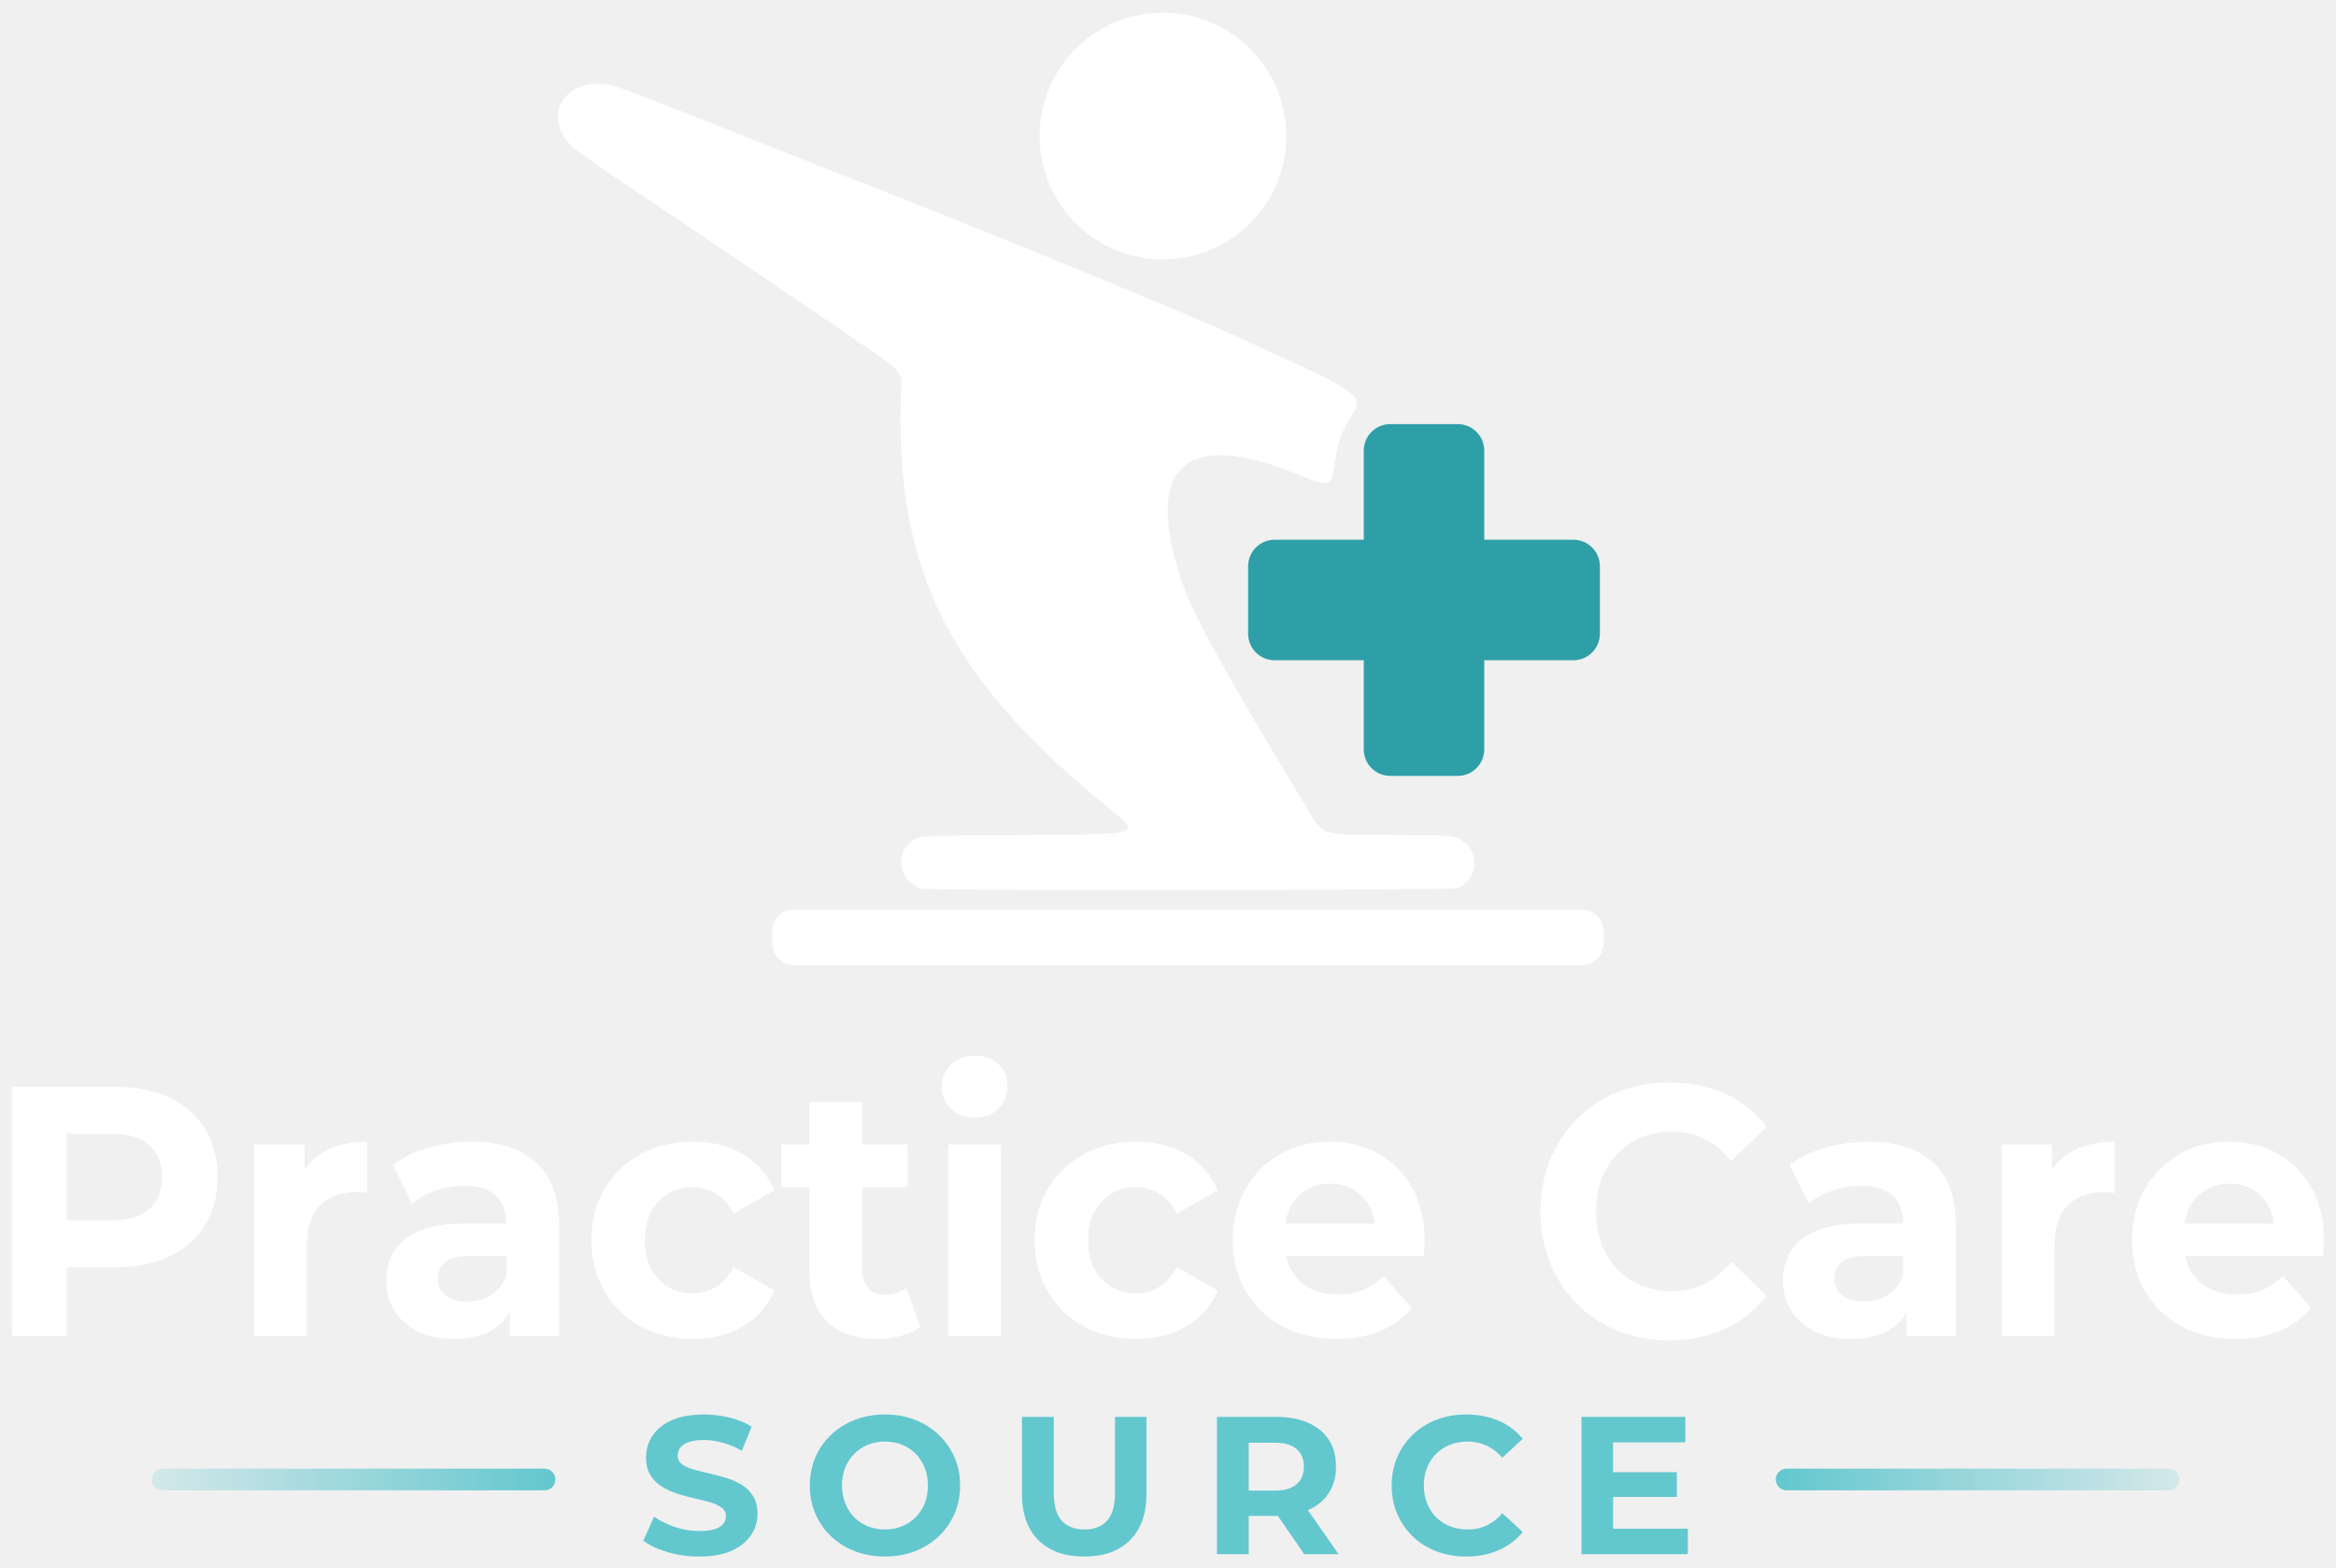
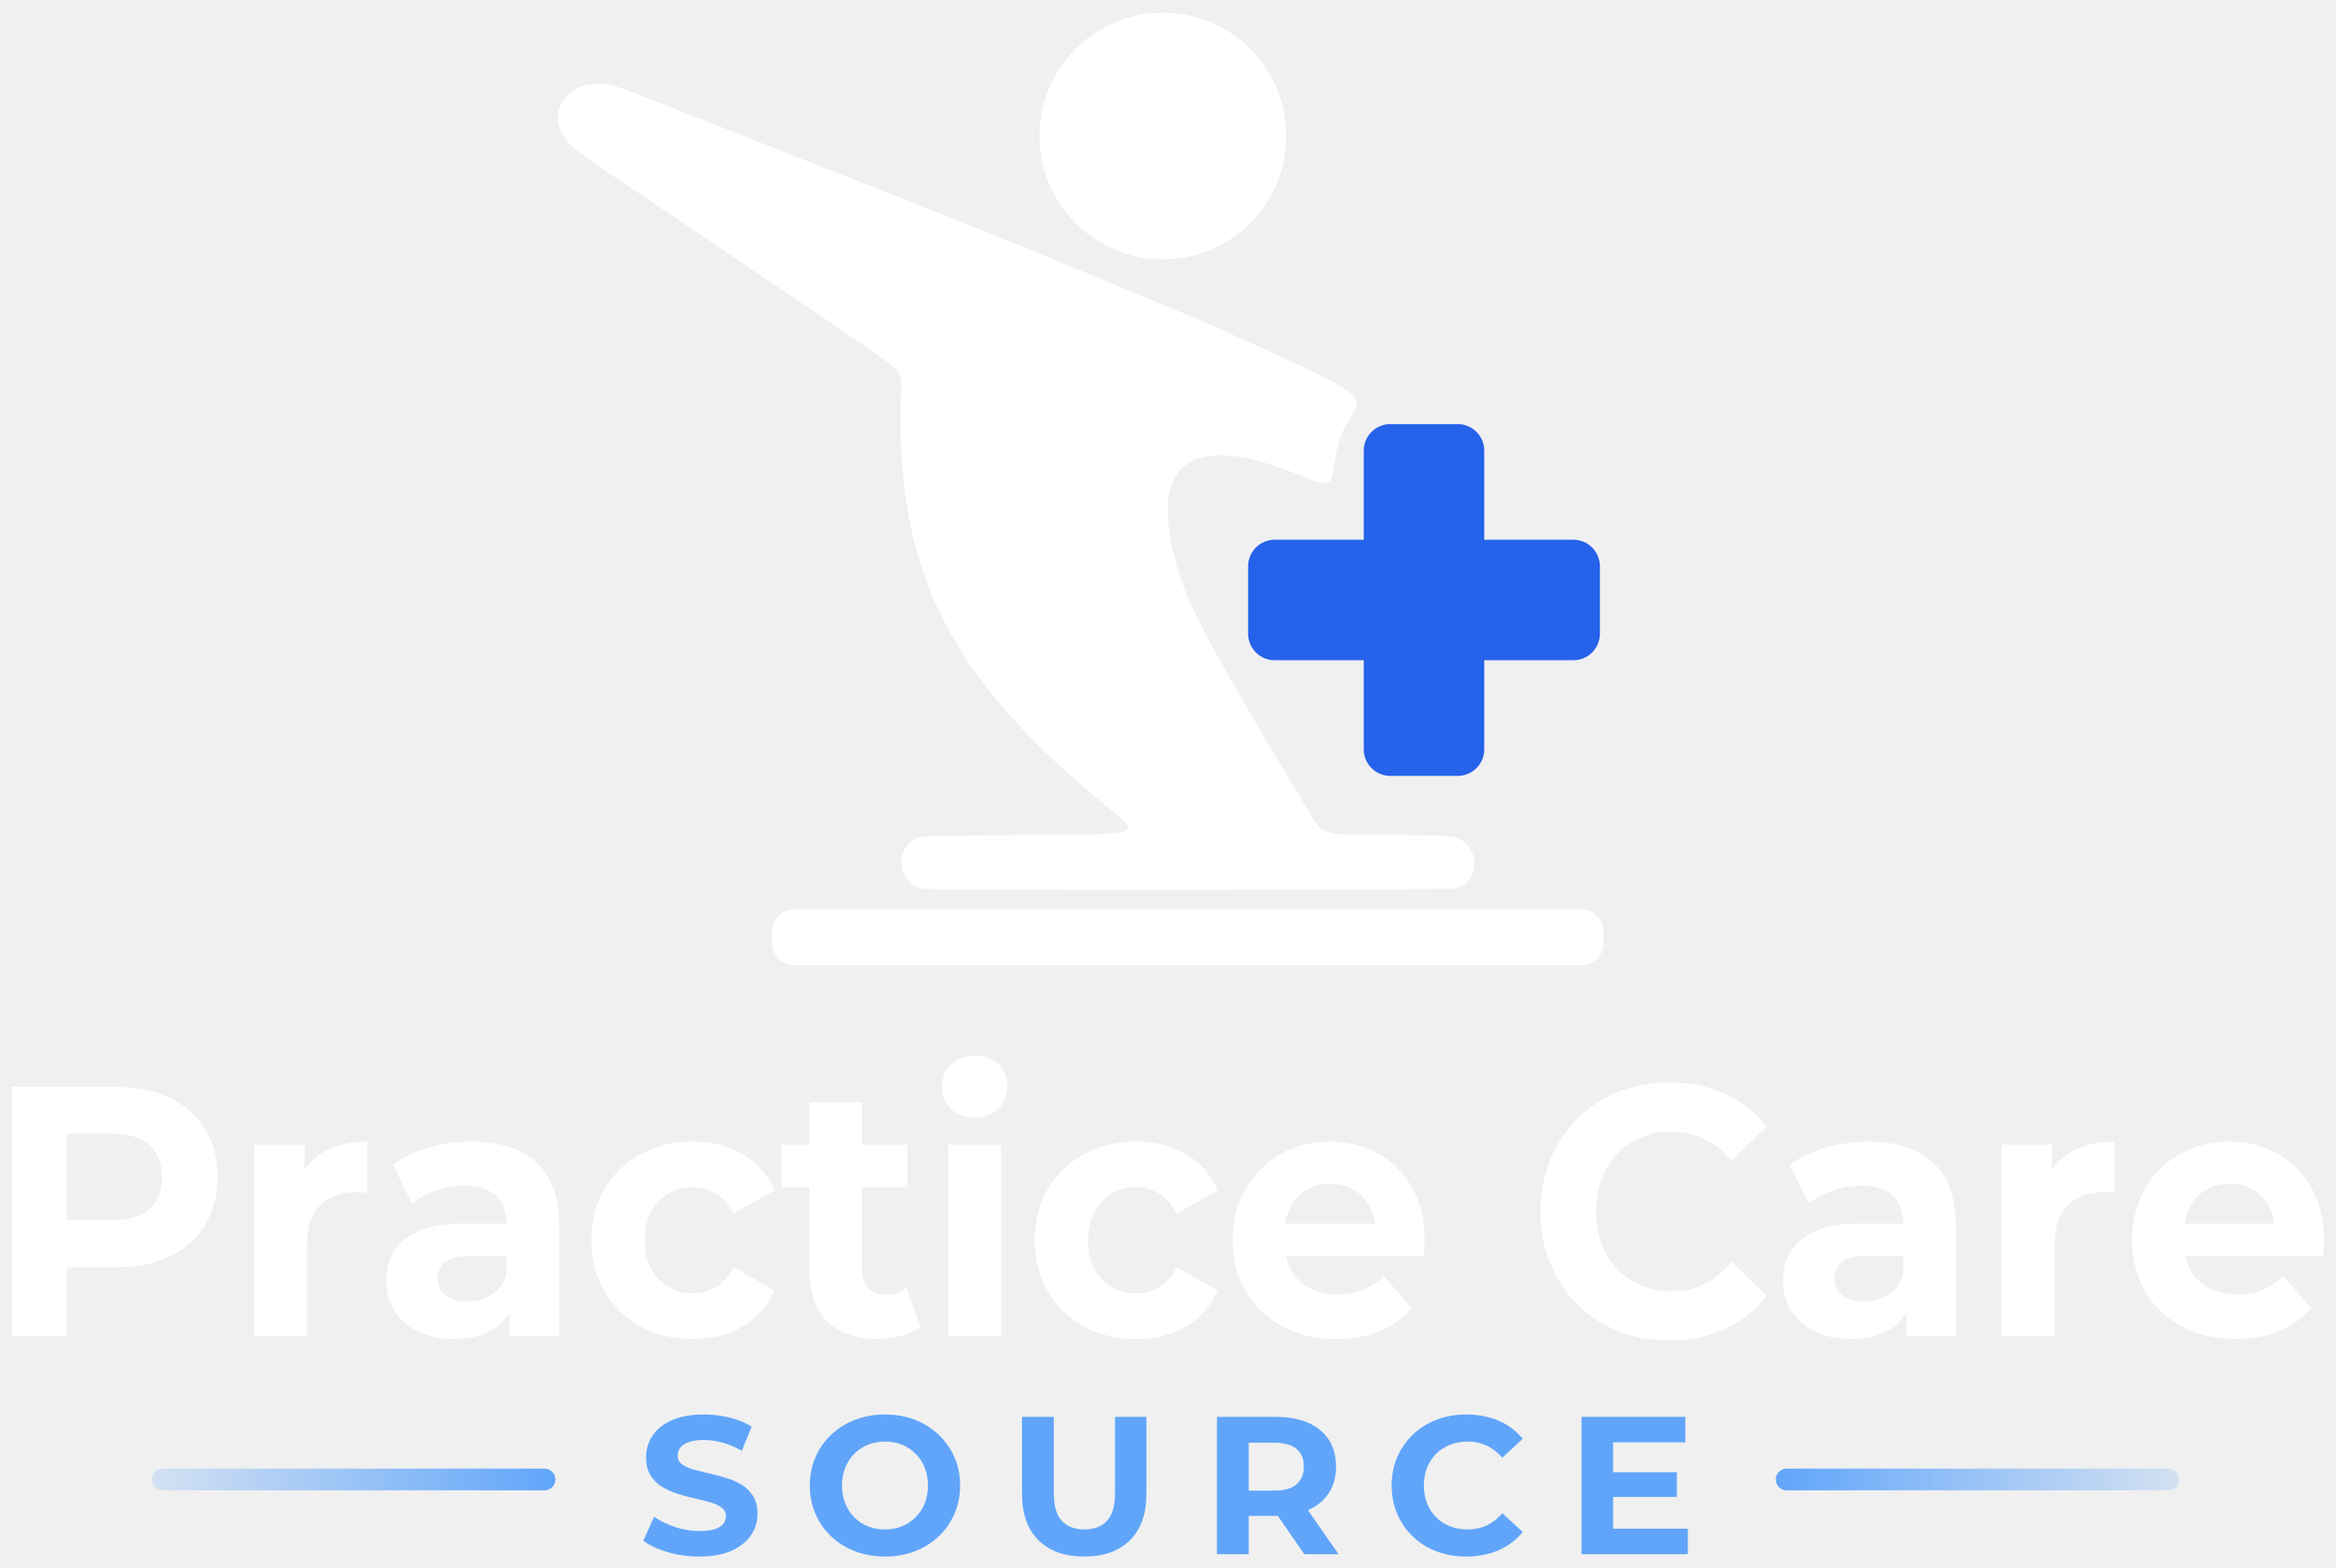
<svg xmlns="http://www.w3.org/2000/svg" viewBox="0 0 1939 1301" width="1939" height="1301">
  <defs>
    <linearGradient id="sl" x1="0" x2="1" y1="0" y2="0">
-       <stop offset="0" stop-color="#63C7CE" stop-opacity="0.2" />
-       <stop offset="1" stop-color="#63C7CE" />
+       <stop offset="0" stop-color="#60A5FA" stop-opacity="0.2" />
+       <stop offset="1" stop-color="#60A5FA" />
    </linearGradient>
    <linearGradient id="sr" x1="0" x2="1" y1="0" y2="0">
-       <stop offset="0" stop-color="#63C7CE" />
-       <stop offset="1" stop-color="#63C7CE" stop-opacity="0.2" />
+       <stop offset="0" stop-color="#60A5FA" />
+       <stop offset="1" stop-color="#60A5FA" stop-opacity="0.2" />
    </linearGradient>
  </defs>
  <g transform="translate(-82,-46)">
    <path d="M846.9 783.6C825.5 777.8 824.3 747.4 845.3 740.9C848.5 739.9 868.7 739.5 930.5 739.1C1033.4 738.3 1030.1 739.5 999.5 714.4C869.1 607.7 824.7 518.1 829.9 372.5C830.6 354.3 831.3 355.2 802.0 334.8C775.3 316.3 651.0 232.2 598.8 197.3C575.5 181.8 560.0 170.7 556.4 167.2C529.7 140.5 553.6 107.1 592.0 117.4C599.3 119.4 633.9 132.8 718.5 166.5C749.9 179.0 782.9 192.0 792.0 195.5C819.5 206.0 930.6 250.5 974.5 268.7C1081.0 312.8 1089.3 316.3 1141.9 340.6C1210.1 372.1 1214.1 375.3 1204.0 390.9C1194.4 405.8 1192.7 410.9 1188.5 438.9C1187.0 448.6 1181.8 449.2 1164.7 442.0C1066.2 400.3 1030.1 431.1 1063.1 529.1C1072.0 555.7 1096.6 600.5 1160.8 706.8C1182.1 742.2 1173.1 738.4 1237.1 739.0C1287.6 739.5 1287.6 739.5 1293.5 742.5C1311.0 751.5 1309.6 776.9 1291.3 783.2C1285.8 785.0 853.8 785.5 846.9 783.6Z" fill="#FFFFFF" />
    <circle cx="1047.3" cy="158.9" r="102.4" fill="#FFFFFF" />
    <rect x="723" y="801" width="690" height="46" rx="18" fill="#FFFFFF" />
-     <rect x="1214" y="398" width="100" height="292" rx="22" fill="#2E9FA7" />
-     <rect x="1118" y="494" width="292" height="100" rx="22" fill="#2E9FA7" />
+     <rect x="1214" y="398" width="100" height="292" rx="22" fill="#2563EB" />
+     <rect x="1118" y="494" width="292" height="100" rx="22" fill="#2563EB" />
    <path d="M92.0 1155.0V948.0H177.121Q203.529 948.0 222.632 957.019Q241.735 966.039 252.129 982.894Q262.524 999.75 262.524 1023.111Q262.524 1046.177 252.129 1063.033Q241.735 1079.889 222.632 1088.908Q203.529 1097.927 177.121 1097.927H117.284L137.51 1076.34V1155.0ZM137.51 1081.663 117.284 1058.893H174.593Q195.663 1058.893 206.057 1049.43Q216.451 1039.967 216.451 1023.111Q216.451 1005.96 206.057 996.497Q195.663 987.034 174.593 987.034H117.284L137.51 964.264ZM292.932 1155.0V995.906H334.791V1040.854L328.891 1027.843Q335.633 1010.987 350.523 1002.264Q365.412 993.54 386.762 993.54V1036.123Q383.953 1035.827 381.706 1035.679Q379.458 1035.531 376.93 1035.531Q358.95 1035.531 347.854 1046.325Q336.757 1057.119 336.757 1079.889V1155.0ZM505.102 1155.0V1123.95L502.292 1117.149V1061.554Q502.292 1046.769 493.724 1038.489Q485.156 1030.209 467.457 1030.209Q455.377 1030.209 443.719 1034.201Q432.06 1038.193 423.913 1044.994L408.181 1012.761Q420.542 1003.594 437.96 998.567Q455.377 993.54 473.357 993.54Q507.911 993.54 527.014 1010.691Q546.117 1027.843 546.117 1064.216V1155.0ZM459.029 1157.366Q441.331 1157.366 428.689 1151.008Q416.047 1144.65 409.305 1133.709Q402.563 1122.767 402.563 1109.164Q402.563 1094.97 409.165 1084.324Q415.766 1073.679 430.094 1067.616Q444.421 1061.554 467.457 1061.554H507.63V1088.464H472.233Q456.782 1088.464 451.023 1093.787Q445.264 1099.11 445.264 1107.094Q445.264 1115.966 451.866 1121.141Q458.467 1126.316 469.986 1126.316Q480.942 1126.316 489.651 1120.845Q498.359 1115.374 502.292 1104.729L509.035 1126.02Q504.259 1141.397 491.617 1149.381Q478.975 1157.366 459.029 1157.366ZM657.152 1157.366Q632.712 1157.366 613.608 1146.868Q594.505 1136.37 583.689 1117.74Q572.874 1099.11 572.874 1075.453Q572.874 1051.5 583.689 1033.018Q594.505 1014.536 613.608 1004.038Q632.712 993.54 657.152 993.54Q681.031 993.54 698.73 1004.038Q716.428 1014.536 724.856 1034.053L690.864 1053.274Q684.964 1042.037 676.115 1036.714Q667.266 1031.391 656.871 1031.391Q645.634 1031.391 636.644 1036.714Q627.655 1042.037 622.458 1051.796Q617.26 1061.554 617.26 1075.453Q617.26 1089.351 622.458 1099.11Q627.655 1108.869 636.644 1114.191Q645.634 1119.514 656.871 1119.514Q667.266 1119.514 676.115 1114.339Q684.964 1109.164 690.864 1097.631L724.856 1117.149Q716.428 1136.37 698.73 1146.868Q681.031 1157.366 657.152 1157.366ZM810.327 1157.366Q783.638 1157.366 768.749 1143.024Q753.86 1128.681 753.86 1100.293V960.716H797.685V1099.701Q797.685 1109.756 802.742 1115.226Q807.798 1120.697 816.507 1120.697Q826.901 1120.697 834.206 1114.783L846.005 1147.311Q839.262 1152.339 829.851 1154.852Q820.44 1157.366 810.327 1157.366ZM730.543 1031.391V995.906H835.329V1031.391ZM869.109 1155.0V995.906H912.934V1155.0ZM891.021 973.727Q878.942 973.727 871.356 966.334Q863.771 958.941 863.771 948.0Q863.771 937.059 871.356 929.666Q878.942 922.273 891.021 922.273Q903.101 922.273 910.686 929.222Q918.272 936.171 918.272 947.113Q918.272 958.646 910.827 966.186Q903.382 973.727 891.021 973.727ZM1025.093 1157.366Q1000.652 1157.366 981.549 1146.868Q962.446 1136.37 951.63 1117.74Q940.814 1099.11 940.814 1075.453Q940.814 1051.5 951.63 1033.018Q962.446 1014.536 981.549 1004.038Q1000.652 993.54 1025.093 993.54Q1048.972 993.54 1066.67 1004.038Q1084.369 1014.536 1092.796 1034.053L1058.804 1053.274Q1052.905 1042.037 1044.055 1036.714Q1035.206 1031.391 1024.812 1031.391Q1013.575 1031.391 1004.585 1036.714Q995.595 1042.037 990.398 1051.796Q985.201 1061.554 985.201 1075.453Q985.201 1089.351 990.398 1099.11Q995.595 1108.869 1004.585 1114.191Q1013.575 1119.514 1024.812 1119.514Q1035.206 1119.514 1044.055 1114.339Q1052.905 1109.164 1058.804 1097.631L1092.796 1117.149Q1084.369 1136.37 1066.67 1146.868Q1048.972 1157.366 1025.093 1157.366ZM1191.471 1157.366Q1165.625 1157.366 1146.101 1146.72Q1126.576 1136.074 1115.901 1117.592Q1105.226 1099.11 1105.226 1075.453Q1105.226 1051.5 1115.76 1033.018Q1126.295 1014.536 1144.556 1004.038Q1162.816 993.54 1185.852 993.54Q1208.046 993.54 1225.884 1003.446Q1243.723 1013.353 1254.118 1031.835Q1264.512 1050.317 1264.512 1076.044Q1264.512 1078.706 1264.231 1082.106Q1263.95 1085.507 1263.669 1088.464H1140.904V1061.554H1240.633L1223.778 1069.539Q1223.778 1057.119 1219.002 1047.951Q1214.226 1038.784 1205.798 1033.609Q1197.37 1028.434 1186.133 1028.434Q1174.896 1028.434 1166.328 1033.609Q1157.759 1038.784 1152.984 1048.099Q1148.208 1057.414 1148.208 1070.13V1077.227Q1148.208 1090.239 1153.686 1100.145Q1159.164 1110.051 1169.137 1115.226Q1179.11 1120.401 1192.594 1120.401Q1204.674 1120.401 1213.805 1116.557Q1222.935 1112.713 1230.52 1105.024L1253.837 1131.639Q1243.443 1144.059 1227.711 1150.712Q1211.979 1157.366 1191.471 1157.366ZM1467.198 1158.549Q1444.443 1158.549 1424.919 1150.712Q1405.394 1142.876 1391.067 1128.386Q1376.739 1113.896 1368.733 1094.379Q1360.726 1074.861 1360.726 1051.5Q1360.726 1028.139 1368.733 1008.621Q1376.739 989.104 1391.207 974.614Q1405.675 960.124 1425.059 952.288Q1444.443 944.451 1467.479 944.451Q1493.044 944.451 1513.692 953.766Q1534.34 963.081 1548.387 981.12L1519.17 1009.509Q1509.057 997.384 1496.696 991.322Q1484.335 985.26 1469.727 985.26Q1455.961 985.26 1444.443 989.991Q1432.925 994.723 1424.497 1003.594Q1416.069 1012.466 1411.434 1024.59Q1406.799 1036.714 1406.799 1051.5Q1406.799 1066.286 1411.434 1078.41Q1416.069 1090.534 1424.497 1099.406Q1432.925 1108.277 1444.443 1113.009Q1455.961 1117.74 1469.727 1117.74Q1484.335 1117.74 1496.696 1111.678Q1509.057 1105.616 1519.17 1093.196L1548.387 1121.584Q1534.34 1139.623 1513.692 1149.086Q1493.044 1158.549 1467.198 1158.549ZM1664.478 1155.0V1123.95L1661.669 1117.149V1061.554Q1661.669 1046.769 1653.101 1038.489Q1644.533 1030.209 1626.834 1030.209Q1614.754 1030.209 1603.096 1034.201Q1591.437 1038.193 1583.29 1044.994L1567.558 1012.761Q1579.919 1003.594 1597.337 998.567Q1614.754 993.54 1632.734 993.54Q1667.288 993.54 1686.391 1010.691Q1705.494 1027.843 1705.494 1064.216V1155.0ZM1618.406 1157.366Q1600.708 1157.366 1588.066 1151.008Q1575.424 1144.65 1568.682 1133.709Q1561.94 1122.767 1561.94 1109.164Q1561.94 1094.97 1568.541 1084.324Q1575.143 1073.679 1589.471 1067.616Q1603.798 1061.554 1626.834 1061.554H1667.007V1088.464H1631.61Q1616.159 1088.464 1610.4 1093.787Q1604.641 1099.11 1604.641 1107.094Q1604.641 1115.966 1611.242 1121.141Q1617.844 1126.316 1629.362 1126.316Q1640.319 1126.316 1649.027 1120.845Q1657.736 1115.374 1661.669 1104.729L1668.411 1126.02Q1663.636 1141.397 1650.994 1149.381Q1638.352 1157.366 1618.406 1157.366ZM1743.488 1155.0V995.906H1785.346V1040.854L1779.447 1027.843Q1786.189 1010.987 1801.078 1002.264Q1815.967 993.54 1837.318 993.54V1036.123Q1834.509 1035.827 1832.261 1035.679Q1830.014 1035.531 1827.485 1035.531Q1809.506 1035.531 1798.409 1046.325Q1787.313 1057.119 1787.313 1079.889V1155.0ZM1937.959 1157.366Q1912.113 1157.366 1892.589 1146.72Q1873.064 1136.074 1862.389 1117.592Q1851.714 1099.11 1851.714 1075.453Q1851.714 1051.5 1862.248 1033.018Q1872.783 1014.536 1891.044 1004.038Q1909.304 993.54 1932.34 993.54Q1954.533 993.54 1972.372 1003.446Q1990.211 1013.353 2000.606 1031.835Q2011 1050.317 2011 1076.044Q2011 1078.706 2010.719 1082.106Q2010.438 1085.507 2010.157 1088.464H1887.391V1061.554H1987.121L1970.265 1069.539Q1970.265 1057.119 1965.49 1047.951Q1960.714 1038.784 1952.286 1033.609Q1943.858 1028.434 1932.621 1028.434Q1921.384 1028.434 1912.815 1033.609Q1904.247 1038.784 1899.471 1048.099Q1894.696 1057.414 1894.696 1070.13V1077.227Q1894.696 1090.239 1900.174 1100.145Q1905.652 1110.051 1915.625 1115.226Q1925.598 1120.401 1939.082 1120.401Q1951.162 1120.401 1960.292 1116.557Q1969.423 1112.713 1977.008 1105.024L2000.325 1131.639Q1989.93 1144.059 1974.198 1150.712Q1958.466 1157.366 1937.959 1157.366Z" fill="#FFFFFF" />
-     <path d="M662.414 1337.954Q648.734 1337.954 636.194 1334.29Q623.654 1330.626 616.0 1324.763L624.957 1304.894Q632.286 1310.106 642.301 1313.444Q652.317 1316.783 662.577 1316.783Q670.394 1316.783 675.199 1315.236Q680.003 1313.689 682.283 1310.92Q684.563 1308.151 684.563 1304.569Q684.563 1300.009 680.98 1297.321Q677.397 1294.634 671.534 1292.924Q665.671 1291.214 658.587 1289.667Q651.503 1288.12 644.419 1285.84Q637.334 1283.56 631.471 1279.977Q625.609 1276.394 621.944 1270.531Q618.28 1264.669 618.28 1255.549Q618.28 1245.777 623.573 1237.716Q628.866 1229.654 639.533 1224.85Q650.2 1220.046 666.323 1220.046Q677.071 1220.046 687.494 1222.57Q697.917 1225.094 705.897 1230.143L697.754 1250.174Q689.774 1245.614 681.794 1243.416Q673.814 1241.217 666.16 1241.217Q658.506 1241.217 653.62 1243.009Q648.734 1244.8 646.617 1247.65Q644.5 1250.5 644.5 1254.246Q644.5 1258.643 648.083 1261.33Q651.666 1264.017 657.529 1265.646Q663.391 1267.274 670.476 1268.903Q677.56 1270.531 684.644 1272.649Q691.729 1274.766 697.591 1278.349Q703.454 1281.931 707.119 1287.794Q710.783 1293.657 710.783 1302.614Q710.783 1312.223 705.409 1320.203Q700.034 1328.183 689.367 1333.069Q678.7 1337.954 662.414 1337.954ZM816.727 1337.954Q803.21 1337.954 791.729 1333.557Q780.247 1329.16 771.86 1321.18Q763.473 1313.2 758.832 1302.451Q754.19 1291.703 754.19 1279.0Q754.19 1266.297 758.832 1255.549Q763.473 1244.8 771.942 1236.82Q780.41 1228.84 791.81 1224.443Q803.21 1220.046 816.565 1220.046Q830.082 1220.046 841.4 1224.443Q852.719 1228.84 861.106 1236.82Q869.493 1244.8 874.216 1255.467Q878.939 1266.134 878.939 1279.0Q878.939 1291.703 874.216 1302.533Q869.493 1313.363 861.106 1321.261Q852.719 1329.16 841.4 1333.557Q830.082 1337.954 816.727 1337.954ZM816.565 1315.48Q824.219 1315.48 830.652 1312.874Q837.085 1310.269 841.97 1305.383Q846.856 1300.497 849.543 1293.82Q852.23 1287.143 852.23 1279.0Q852.23 1270.857 849.543 1264.18Q846.856 1257.503 842.052 1252.617Q837.247 1247.731 830.733 1245.126Q824.219 1242.52 816.565 1242.52Q808.91 1242.52 802.477 1245.126Q796.045 1247.731 791.159 1252.617Q786.273 1257.503 783.586 1264.18Q780.899 1270.857 780.899 1279.0Q780.899 1286.98 783.586 1293.739Q786.273 1300.497 791.077 1305.383Q795.882 1310.269 802.396 1312.874Q808.91 1315.48 816.565 1315.48ZM981.952 1337.954Q957.686 1337.954 944.006 1324.437Q930.326 1310.92 930.326 1285.84V1222.0H956.709V1284.863Q956.709 1301.149 963.386 1308.314Q970.063 1315.48 982.115 1315.48Q994.166 1315.48 1000.843 1308.314Q1007.521 1301.149 1007.521 1284.863V1222.0H1033.578V1285.84Q1033.578 1310.92 1019.898 1324.437Q1006.218 1337.954 981.952 1337.954ZM1092.131 1336.0V1222.0H1140.825Q1164.602 1222.0 1177.794 1232.993Q1190.985 1243.986 1190.985 1263.366Q1190.985 1276.069 1184.959 1285.27Q1178.934 1294.471 1167.859 1299.357Q1156.785 1304.243 1141.477 1304.243H1106.788L1118.514 1292.68V1336.0ZM1164.602 1336.0 1136.102 1294.634H1164.277L1193.102 1336.0ZM1118.514 1295.611 1106.788 1283.234H1140.011Q1152.225 1283.234 1158.251 1277.941Q1164.277 1272.649 1164.277 1263.366Q1164.277 1253.92 1158.251 1248.709Q1152.225 1243.497 1140.011 1243.497H1106.788L1118.514 1230.957ZM1298.884 1337.954Q1285.693 1337.954 1274.374 1333.639Q1263.055 1329.323 1254.75 1321.343Q1246.444 1313.363 1241.803 1302.614Q1237.161 1291.866 1237.161 1279.0Q1237.161 1266.134 1241.803 1255.386Q1246.444 1244.637 1254.831 1236.657Q1263.218 1228.677 1274.455 1224.361Q1285.693 1220.046 1299.047 1220.046Q1313.867 1220.046 1325.837 1225.176Q1337.807 1230.306 1345.95 1240.24L1329.013 1255.874Q1323.15 1249.197 1315.984 1245.859Q1308.818 1242.52 1300.35 1242.52Q1292.37 1242.52 1285.693 1245.126Q1279.015 1247.731 1274.13 1252.617Q1269.244 1257.503 1266.557 1264.18Q1263.87 1270.857 1263.87 1279.0Q1263.87 1287.143 1266.557 1293.82Q1269.244 1300.497 1274.13 1305.383Q1279.015 1310.269 1285.693 1312.874Q1292.37 1315.48 1300.35 1315.48Q1308.818 1315.48 1315.984 1312.141Q1323.15 1308.803 1329.013 1301.963L1345.95 1317.597Q1337.807 1327.531 1325.837 1332.743Q1313.867 1337.954 1298.884 1337.954ZM1394.731 1336.0V1222.0H1480.883V1243.171H1420.951V1314.829H1483.0V1336.0ZM1418.997 1288.446V1267.926H1473.88V1288.446Z" fill="#63C7CE" />
+     <path d="M662.414 1337.954Q648.734 1337.954 636.194 1334.29Q623.654 1330.626 616.0 1324.763L624.957 1304.894Q632.286 1310.106 642.301 1313.444Q652.317 1316.783 662.577 1316.783Q670.394 1316.783 675.199 1315.236Q680.003 1313.689 682.283 1310.92Q684.563 1308.151 684.563 1304.569Q684.563 1300.009 680.98 1297.321Q677.397 1294.634 671.534 1292.924Q665.671 1291.214 658.587 1289.667Q651.503 1288.12 644.419 1285.84Q637.334 1283.56 631.471 1279.977Q625.609 1276.394 621.944 1270.531Q618.28 1264.669 618.28 1255.549Q618.28 1245.777 623.573 1237.716Q628.866 1229.654 639.533 1224.85Q650.2 1220.046 666.323 1220.046Q677.071 1220.046 687.494 1222.57Q697.917 1225.094 705.897 1230.143L697.754 1250.174Q689.774 1245.614 681.794 1243.416Q673.814 1241.217 666.16 1241.217Q658.506 1241.217 653.62 1243.009Q648.734 1244.8 646.617 1247.65Q644.5 1250.5 644.5 1254.246Q644.5 1258.643 648.083 1261.33Q651.666 1264.017 657.529 1265.646Q663.391 1267.274 670.476 1268.903Q677.56 1270.531 684.644 1272.649Q691.729 1274.766 697.591 1278.349Q703.454 1281.931 707.119 1287.794Q710.783 1293.657 710.783 1302.614Q710.783 1312.223 705.409 1320.203Q700.034 1328.183 689.367 1333.069Q678.7 1337.954 662.414 1337.954ZM816.727 1337.954Q803.21 1337.954 791.729 1333.557Q780.247 1329.16 771.86 1321.18Q763.473 1313.2 758.832 1302.451Q754.19 1291.703 754.19 1279.0Q754.19 1266.297 758.832 1255.549Q763.473 1244.8 771.942 1236.82Q780.41 1228.84 791.81 1224.443Q803.21 1220.046 816.565 1220.046Q830.082 1220.046 841.4 1224.443Q852.719 1228.84 861.106 1236.82Q869.493 1244.8 874.216 1255.467Q878.939 1266.134 878.939 1279.0Q878.939 1291.703 874.216 1302.533Q869.493 1313.363 861.106 1321.261Q852.719 1329.16 841.4 1333.557Q830.082 1337.954 816.727 1337.954ZM816.565 1315.48Q824.219 1315.48 830.652 1312.874Q837.085 1310.269 841.97 1305.383Q846.856 1300.497 849.543 1293.82Q852.23 1287.143 852.23 1279.0Q852.23 1270.857 849.543 1264.18Q846.856 1257.503 842.052 1252.617Q837.247 1247.731 830.733 1245.126Q824.219 1242.52 816.565 1242.52Q808.91 1242.52 802.477 1245.126Q796.045 1247.731 791.159 1252.617Q786.273 1257.503 783.586 1264.18Q780.899 1270.857 780.899 1279.0Q780.899 1286.98 783.586 1293.739Q786.273 1300.497 791.077 1305.383Q795.882 1310.269 802.396 1312.874Q808.91 1315.48 816.565 1315.48ZM981.952 1337.954Q957.686 1337.954 944.006 1324.437Q930.326 1310.92 930.326 1285.84V1222.0H956.709V1284.863Q956.709 1301.149 963.386 1308.314Q970.063 1315.48 982.115 1315.48Q994.166 1315.48 1000.843 1308.314Q1007.521 1301.149 1007.521 1284.863V1222.0H1033.578V1285.84Q1033.578 1310.92 1019.898 1324.437Q1006.218 1337.954 981.952 1337.954ZM1092.131 1336.0V1222.0H1140.825Q1164.602 1222.0 1177.794 1232.993Q1190.985 1243.986 1190.985 1263.366Q1190.985 1276.069 1184.959 1285.27Q1178.934 1294.471 1167.859 1299.357Q1156.785 1304.243 1141.477 1304.243H1106.788L1118.514 1292.68V1336.0ZM1164.602 1336.0 1136.102 1294.634H1164.277L1193.102 1336.0ZM1118.514 1295.611 1106.788 1283.234H1140.011Q1152.225 1283.234 1158.251 1277.941Q1164.277 1272.649 1164.277 1263.366Q1164.277 1253.92 1158.251 1248.709Q1152.225 1243.497 1140.011 1243.497H1106.788L1118.514 1230.957ZM1298.884 1337.954Q1285.693 1337.954 1274.374 1333.639Q1263.055 1329.323 1254.75 1321.343Q1246.444 1313.363 1241.803 1302.614Q1237.161 1291.866 1237.161 1279.0Q1237.161 1266.134 1241.803 1255.386Q1246.444 1244.637 1254.831 1236.657Q1263.218 1228.677 1274.455 1224.361Q1285.693 1220.046 1299.047 1220.046Q1313.867 1220.046 1325.837 1225.176Q1337.807 1230.306 1345.95 1240.24L1329.013 1255.874Q1323.15 1249.197 1315.984 1245.859Q1308.818 1242.52 1300.35 1242.52Q1292.37 1242.52 1285.693 1245.126Q1279.015 1247.731 1274.13 1252.617Q1269.244 1257.503 1266.557 1264.18Q1263.87 1270.857 1263.87 1279.0Q1263.87 1287.143 1266.557 1293.82Q1269.244 1300.497 1274.13 1305.383Q1279.015 1310.269 1285.693 1312.874Q1292.37 1315.48 1300.35 1315.48Q1308.818 1315.48 1315.984 1312.141Q1323.15 1308.803 1329.013 1301.963L1345.95 1317.597Q1337.807 1327.531 1325.837 1332.743Q1313.867 1337.954 1298.884 1337.954ZM1394.731 1336.0V1222.0H1480.883V1243.171H1420.951V1314.829H1483.0V1336.0ZM1418.997 1288.446V1267.926H1473.88V1288.446Z" fill="#60A5FA" />
    <rect x="208" y="1265" width="335" height="18" rx="9" fill="url(#sl)" />
    <rect x="1556" y="1265" width="335" height="18" rx="9" fill="url(#sr)" />
  </g>
</svg>
